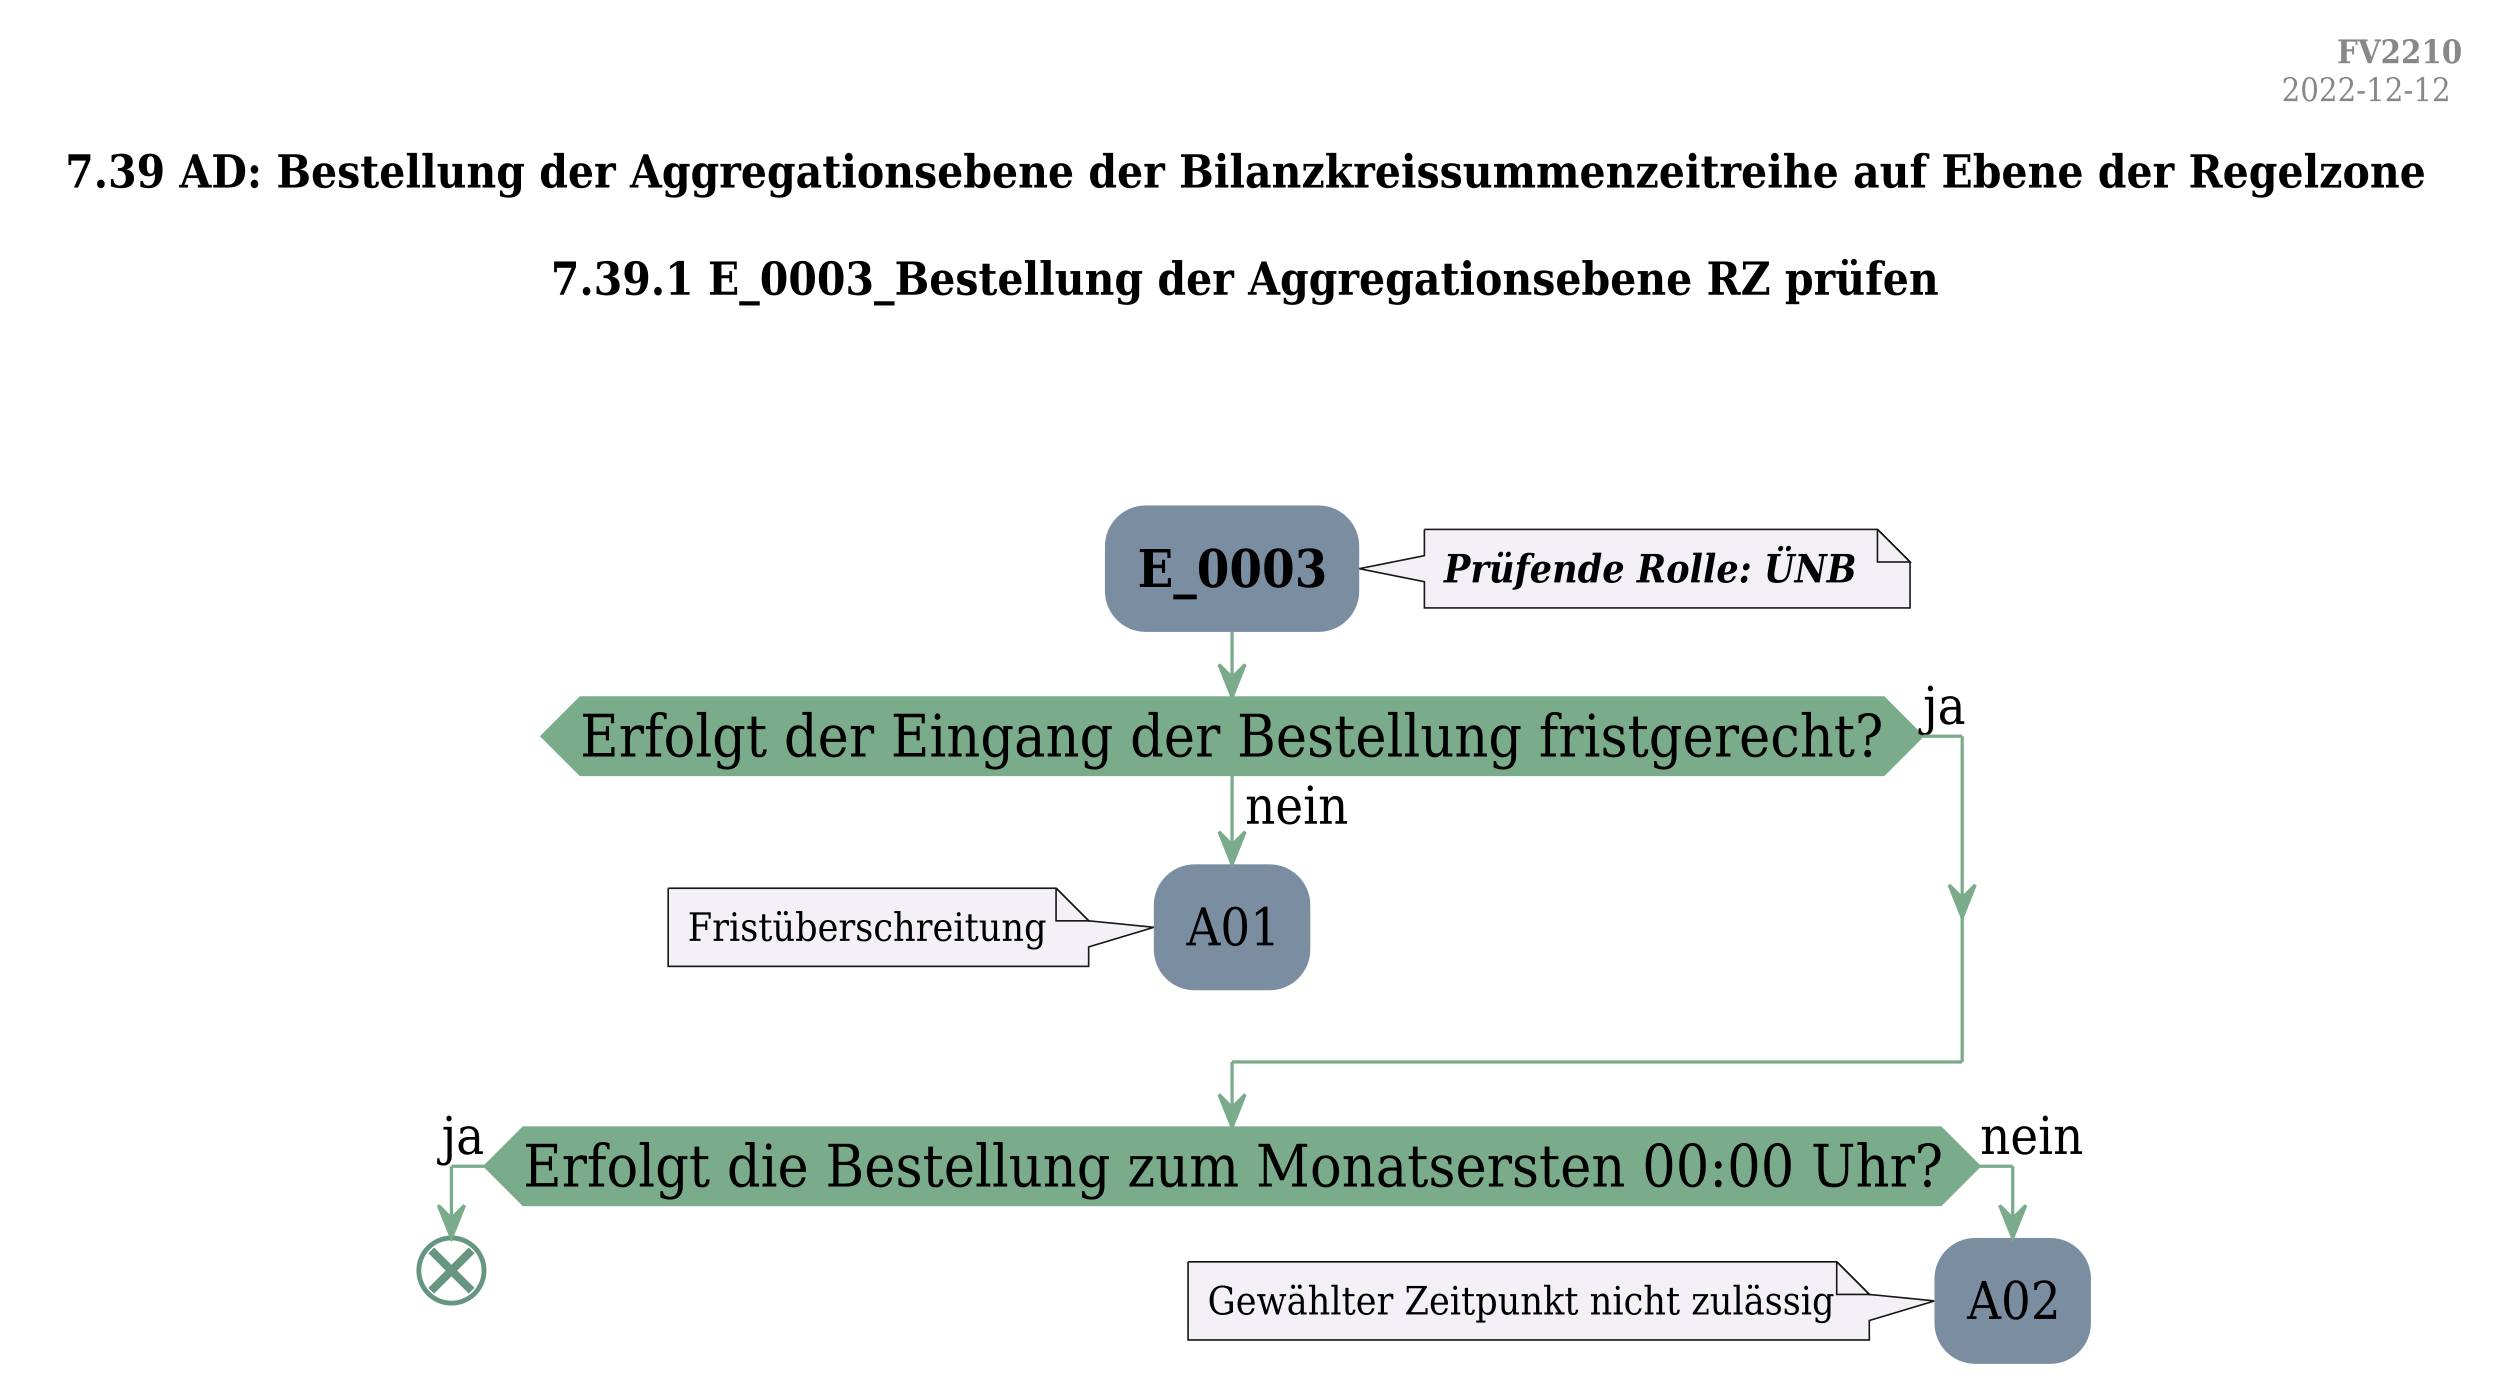
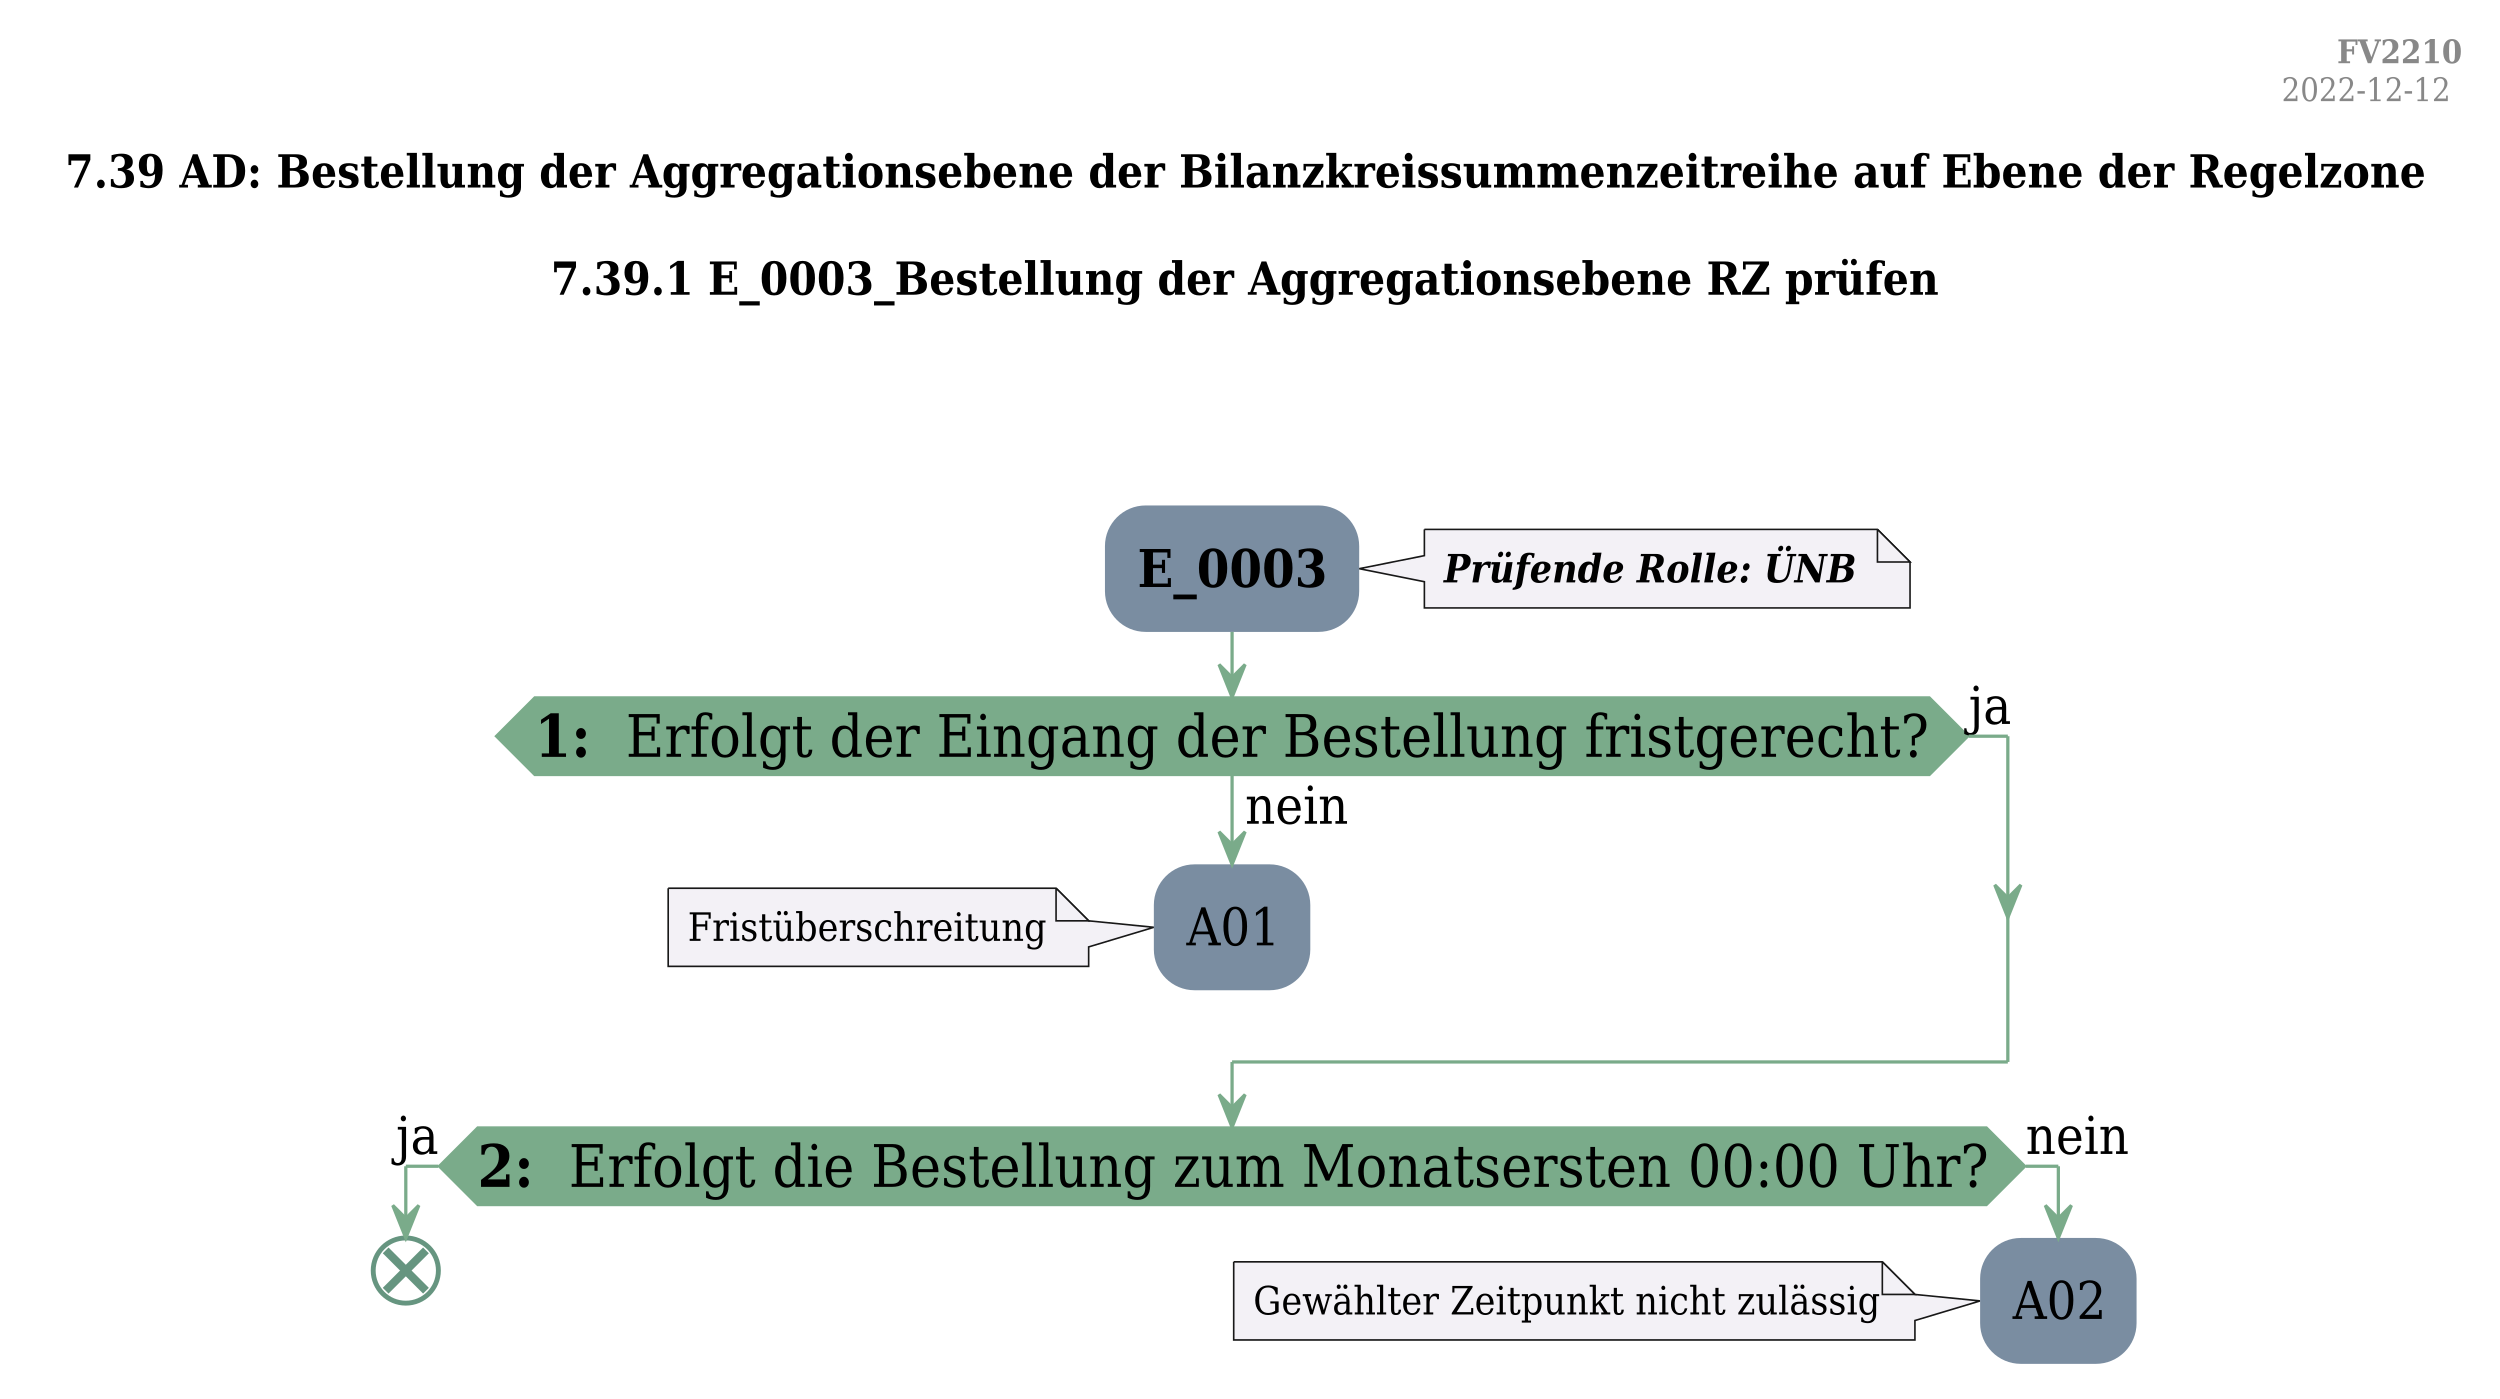
<svg xmlns="http://www.w3.org/2000/svg" contentStyleType="text/css" height="429px" preserveAspectRatio="none" style="width:767px;height:429px;background:#FFFFFF;" version="1.1" viewBox="0 0 767 429" width="767px" zoomAndPan="magnify">
  <defs />
  <g>
    <rect fill="none" height="23.389" style="stroke:none;stroke-width:1.0;" width="54" x="700" y="10" />
    <text fill="#888888" font-family="DejaVu Serif Condensed" font-size="10" font-weight="bold" lengthAdjust="spacing" textLength="37" x="717" y="19.39">FV2210</text>
    <text fill="#888888" font-family="DejaVu Serif Condensed" font-size="10" lengthAdjust="spacing" textLength="54" x="700" y="31.03">2022-12-12</text>
    <rect fill="none" height="108.684" id="_title" style="stroke:none;stroke-width:1.0;" width="734" x="15" y="39.389" />
    <text fill="#000000" font-family="DejaVu Serif Condensed" font-size="14" font-weight="bold" lengthAdjust="spacing" textLength="724" x="20" y="57.534">7.39 AD: Bestellung der Aggregationsebene der Bilanzkreissummenzeitreihe auf Ebene der Regelzone</text>
    <text fill="#000000" font-family="DejaVu Serif Condensed" font-size="14" font-weight="bold" lengthAdjust="spacing" textLength="4" x="380" y="73.981"> </text>
    <text fill="#000000" font-family="DejaVu Serif Condensed" font-size="14" font-weight="bold" lengthAdjust="spacing" textLength="426" x="169" y="90.429">7.39.1 E_0003_Bestellung der Aggregationsebene RZ prüfen</text>
    <text fill="#000000" font-family="DejaVu Serif Condensed" font-size="14" font-weight="bold" lengthAdjust="spacing" textLength="4" x="380" y="106.876"> </text>
    <text fill="#000000" font-family="DejaVu Serif Condensed" font-size="14" font-weight="bold" lengthAdjust="spacing" textLength="4" x="380" y="123.323"> </text>
    <text fill="#000000" font-family="DejaVu Serif Condensed" font-size="14" font-weight="bold" lengthAdjust="spacing" textLength="4" x="380" y="139.77"> </text>
    <path d="M437,162.422 L437,170.471 L417,174.471 L437,178.471 L437,186.519 A0,0 0 0 0 437,186.519 L586,186.519 A0,0 0 0 0 586,186.519 L586,172.422 L576,162.422 L437,162.422 A0,0 0 0 0 437,162.422 " fill="#F3F1F6" style="stroke:#181818;stroke-width:0.5;" />
    <path d="M576,162.422 L576,172.422 L586,172.422 L576,162.422 " fill="#F3F1F6" style="stroke:#181818;stroke-width:0.5;" />
    <text fill="#000000" font-family="DejaVu Serif Condensed" font-size="12" font-style="italic" font-weight="bold" lengthAdjust="spacing" textLength="128" x="443" y="178.69">Prüfende Rolle: ÜNB</text>
    <rect fill="#7A8DA1" height="38.797" rx="12.5" ry="12.5" style="stroke:none;stroke-width:0.5;" width="78" x="339" y="155.072" />
    <text fill="#000000" font-family="DejaVu Serif Condensed" font-size="16" font-weight="bold" lengthAdjust="spacing" textLength="58" x="349" y="180.096">E_0003</text>
    <path d="M205,272.51 L205,296.478 A0,0 0 0 0 205,296.478 L334,296.478 A0,0 0 0 0 334,296.478 L334,290.51 L354,284.494 L334,282.51 L334,282.51 L324,272.51 L205,272.51 A0,0 0 0 0 205,272.51 " fill="#F3F1F6" style="stroke:#181818;stroke-width:0.5;" />
    <path d="M324,272.51 L324,282.51 L334,282.51 L324,272.51 " fill="#F3F1F6" style="stroke:#181818;stroke-width:0.5;" />
    <text fill="#000000" font-family="DejaVu Serif Condensed" font-size="12" lengthAdjust="spacing" textLength="108" x="211" y="288.648">Fristüberschreitung</text>
    <rect fill="#7A8DA1" height="38.625" rx="12.5" ry="12.5" style="stroke:none;stroke-width:0.5;" width="48" x="354" y="265.182" />
    <text fill="#000000" font-family="DejaVu Serif Condensed" font-size="16" lengthAdjust="spacing" textLength="28" x="364" y="290.033">A01</text>
-     <polygon fill="#7AAB8A" points="178,213.869,578,213.869,590,225.869,578,237.869,178,237.869,166,225.869,178,213.869" style="stroke:#7AAB8A;stroke-width:0.5;" />
+     <polygon fill="#7AAB8A" points="164,213.869,592,213.869,604,225.869,592,237.869,164,237.869,152,225.869,164,213.869" style="stroke:#7AAB8A;stroke-width:0.5;" />
    <text fill="#000000" font-family="DejaVu Serif Condensed" font-size="16" lengthAdjust="spacing" textLength="32" x="382" y="252.721">nein</text>
-     <text fill="#000000" font-family="DejaVu Serif Condensed" font-size="18" lengthAdjust="spacing" textLength="400" x="178" y="232.101">Erfolgt der Eingang der Bestellung fristgerecht?</text>
-     <text fill="#000000" font-family="DejaVu Serif Condensed" font-size="16" lengthAdjust="spacing" textLength="13" x="590" y="222.096">ja</text>
-     <polygon fill="#7AAB8A" points="160.5,345.807,595.5,345.807,607.5,357.807,595.5,369.807,160.5,369.807,148.5,357.807,160.5,345.807" style="stroke:#7AAB8A;stroke-width:0.5;" />
-     <text fill="#000000" font-family="DejaVu Serif Condensed" font-size="18" lengthAdjust="spacing" textLength="435" x="160.5" y="364.038">Erfolgt die Bestellung zum Monatsersten 00:00 Uhr?</text>
-     <text fill="#000000" font-family="DejaVu Serif Condensed" font-size="16" lengthAdjust="spacing" textLength="13" x="135.5" y="354.033">ja</text>
-     <text fill="#000000" font-family="DejaVu Serif Condensed" font-size="16" lengthAdjust="spacing" textLength="32" x="607.5" y="354.033">nein</text>
-     <ellipse cx="138.5" cy="389.807" fill="none" rx="10" ry="10" style="stroke:#669580;stroke-width:1.5;" />
-     <line style="stroke:#669580;stroke-width:2.5;" x1="132.313" x2="144.687" y1="383.62" y2="395.994" />
-     <line style="stroke:#669580;stroke-width:2.5;" x1="144.687" x2="132.313" y1="383.62" y2="395.994" />
-     <path d="M364.5,387.135 L364.5,411.103 A0,0 0 0 0 364.5,411.103 L573.5,411.103 A0,0 0 0 0 573.5,411.103 L573.5,405.135 L593.5,399.119 L573.5,397.135 L573.5,397.135 L563.5,387.135 L364.5,387.135 A0,0 0 0 0 364.5,387.135 " fill="#F3F1F6" style="stroke:#181818;stroke-width:0.5;" />
-     <path d="M563.5,387.135 L563.5,397.135 L573.5,397.135 L563.5,387.135 " fill="#F3F1F6" style="stroke:#181818;stroke-width:0.5;" />
-     <text fill="#000000" font-family="DejaVu Serif Condensed" font-size="12" lengthAdjust="spacing" textLength="188" x="370.5" y="403.273">Gewählter Zeitpunkt nicht zulässig</text>
-     <rect fill="#7A8DA1" height="38.625" rx="12.5" ry="12.5" style="stroke:none;stroke-width:0.5;" width="48" x="593.5" y="379.807" />
-     <text fill="#000000" font-family="DejaVu Serif Condensed" font-size="16" lengthAdjust="spacing" textLength="28" x="603.5" y="404.658">A02</text>
+     <text fill="#000000" font-family="DejaVu Serif Condensed" font-size="18" font-weight="bold" lengthAdjust="spacing" textLength="17" x="164" y="232.197">1:</text>
+     <text fill="#000000" font-family="DejaVu Serif Condensed" font-size="18" lengthAdjust="spacing" textLength="400" x="192" y="232.197">Erfolgt der Eingang der Bestellung fristgerecht?</text>
+     <text fill="#000000" font-family="DejaVu Serif Condensed" font-size="16" lengthAdjust="spacing" textLength="13" x="604" y="222.096">ja</text>
+     <polygon fill="#7AAB8A" points="146.5,345.807,609.5,345.807,621.5,357.807,609.5,369.807,146.5,369.807,134.5,357.807,146.5,345.807" style="stroke:#7AAB8A;stroke-width:0.5;" />
+     <text fill="#000000" font-family="DejaVu Serif Condensed" font-size="18" font-weight="bold" lengthAdjust="spacing" textLength="17" x="146.5" y="364.135">2:</text>
+     <text fill="#000000" font-family="DejaVu Serif Condensed" font-size="18" lengthAdjust="spacing" textLength="435" x="174.5" y="364.135">Erfolgt die Bestellung zum Monatsersten 00:00 Uhr?</text>
+     <text fill="#000000" font-family="DejaVu Serif Condensed" font-size="16" lengthAdjust="spacing" textLength="13" x="121.5" y="354.033">ja</text>
+     <text fill="#000000" font-family="DejaVu Serif Condensed" font-size="16" lengthAdjust="spacing" textLength="32" x="621.5" y="354.033">nein</text>
+     <ellipse cx="124.5" cy="389.807" fill="none" rx="10" ry="10" style="stroke:#669580;stroke-width:1.5;" />
+     <line style="stroke:#669580;stroke-width:2.5;" x1="118.313" x2="130.687" y1="383.62" y2="395.994" />
+     <line style="stroke:#669580;stroke-width:2.5;" x1="130.687" x2="118.313" y1="383.62" y2="395.994" />
+     <path d="M378.5,387.135 L378.5,411.103 A0,0 0 0 0 378.5,411.103 L587.5,411.103 A0,0 0 0 0 587.5,411.103 L587.5,405.135 L607.5,399.119 L587.5,397.135 L587.5,397.135 L577.5,387.135 L378.5,387.135 A0,0 0 0 0 378.5,387.135 " fill="#F3F1F6" style="stroke:#181818;stroke-width:0.5;" />
+     <path d="M577.5,387.135 L577.5,397.135 L587.5,397.135 L577.5,387.135 " fill="#F3F1F6" style="stroke:#181818;stroke-width:0.5;" />
+     <text fill="#000000" font-family="DejaVu Serif Condensed" font-size="12" lengthAdjust="spacing" textLength="188" x="384.5" y="403.273">Gewählter Zeitpunkt nicht zulässig</text>
+     <rect fill="#7A8DA1" height="38.625" rx="12.5" ry="12.5" style="stroke:none;stroke-width:0.5;" width="48" x="607.5" y="379.807" />
+     <text fill="#000000" font-family="DejaVu Serif Condensed" font-size="16" lengthAdjust="spacing" textLength="28" x="617.5" y="404.658">A02</text>
    <line style="stroke:#7AAB8A;stroke-width:1.0;" x1="378" x2="378" y1="237.869" y2="265.182" />
    <polygon fill="#7AAB8A" points="374,255.182,378,265.182,382,255.182,378,259.182" style="stroke:#7AAB8A;stroke-width:1.0;" />
-     <line style="stroke:#7AAB8A;stroke-width:1.0;" x1="590" x2="602" y1="225.869" y2="225.869" />
-     <polygon fill="#7AAB8A" points="598,271.494,602,281.494,606,271.494,602,275.494" style="stroke:#7AAB8A;stroke-width:1.0;" />
-     <line style="stroke:#7AAB8A;stroke-width:1.0;" x1="602" x2="602" y1="225.869" y2="325.807" />
-     <line style="stroke:#7AAB8A;stroke-width:1.0;" x1="602" x2="378" y1="325.807" y2="325.807" />
+     <line style="stroke:#7AAB8A;stroke-width:1.0;" x1="604" x2="616" y1="225.869" y2="225.869" />
+     <polygon fill="#7AAB8A" points="612,271.494,616,281.494,620,271.494,616,275.494" style="stroke:#7AAB8A;stroke-width:1.0;" />
+     <line style="stroke:#7AAB8A;stroke-width:1.0;" x1="616" x2="616" y1="225.869" y2="325.807" />
+     <line style="stroke:#7AAB8A;stroke-width:1.0;" x1="616" x2="378" y1="325.807" y2="325.807" />
    <line style="stroke:#7AAB8A;stroke-width:1.0;" x1="378" x2="378" y1="325.807" y2="345.807" />
    <polygon fill="#7AAB8A" points="374,335.807,378,345.807,382,335.807,378,339.807" style="stroke:#7AAB8A;stroke-width:1.0;" />
    <line style="stroke:#7AAB8A;stroke-width:1.0;" x1="378" x2="378" y1="193.869" y2="213.869" />
    <polygon fill="#7AAB8A" points="374,203.869,378,213.869,382,203.869,378,207.869" style="stroke:#7AAB8A;stroke-width:1.0;" />
-     <line style="stroke:#7AAB8A;stroke-width:1.0;" x1="148.5" x2="138.5" y1="357.807" y2="357.807" />
-     <line style="stroke:#7AAB8A;stroke-width:1.0;" x1="138.5" x2="138.5" y1="357.807" y2="379.807" />
-     <polygon fill="#7AAB8A" points="134.5,369.807,138.5,379.807,142.5,369.807,138.5,373.807" style="stroke:#7AAB8A;stroke-width:1.0;" />
-     <line style="stroke:#7AAB8A;stroke-width:1.0;" x1="607.5" x2="617.5" y1="357.807" y2="357.807" />
-     <line style="stroke:#7AAB8A;stroke-width:1.0;" x1="617.5" x2="617.5" y1="357.807" y2="379.807" />
-     <polygon fill="#7AAB8A" points="613.5,369.807,617.5,379.807,621.5,369.807,617.5,373.807" style="stroke:#7AAB8A;stroke-width:1.0;" />
+     <line style="stroke:#7AAB8A;stroke-width:1.0;" x1="134.5" x2="124.5" y1="357.807" y2="357.807" />
+     <line style="stroke:#7AAB8A;stroke-width:1.0;" x1="124.5" x2="124.5" y1="357.807" y2="379.807" />
+     <polygon fill="#7AAB8A" points="120.5,369.807,124.5,379.807,128.5,369.807,124.5,373.807" style="stroke:#7AAB8A;stroke-width:1.0;" />
+     <line style="stroke:#7AAB8A;stroke-width:1.0;" x1="621.5" x2="631.5" y1="357.807" y2="357.807" />
+     <line style="stroke:#7AAB8A;stroke-width:1.0;" x1="631.5" x2="631.5" y1="357.807" y2="379.807" />
+     <polygon fill="#7AAB8A" points="627.5,369.807,631.5,379.807,635.5,369.807,631.5,373.807" style="stroke:#7AAB8A;stroke-width:1.0;" />
  </g>
</svg>
